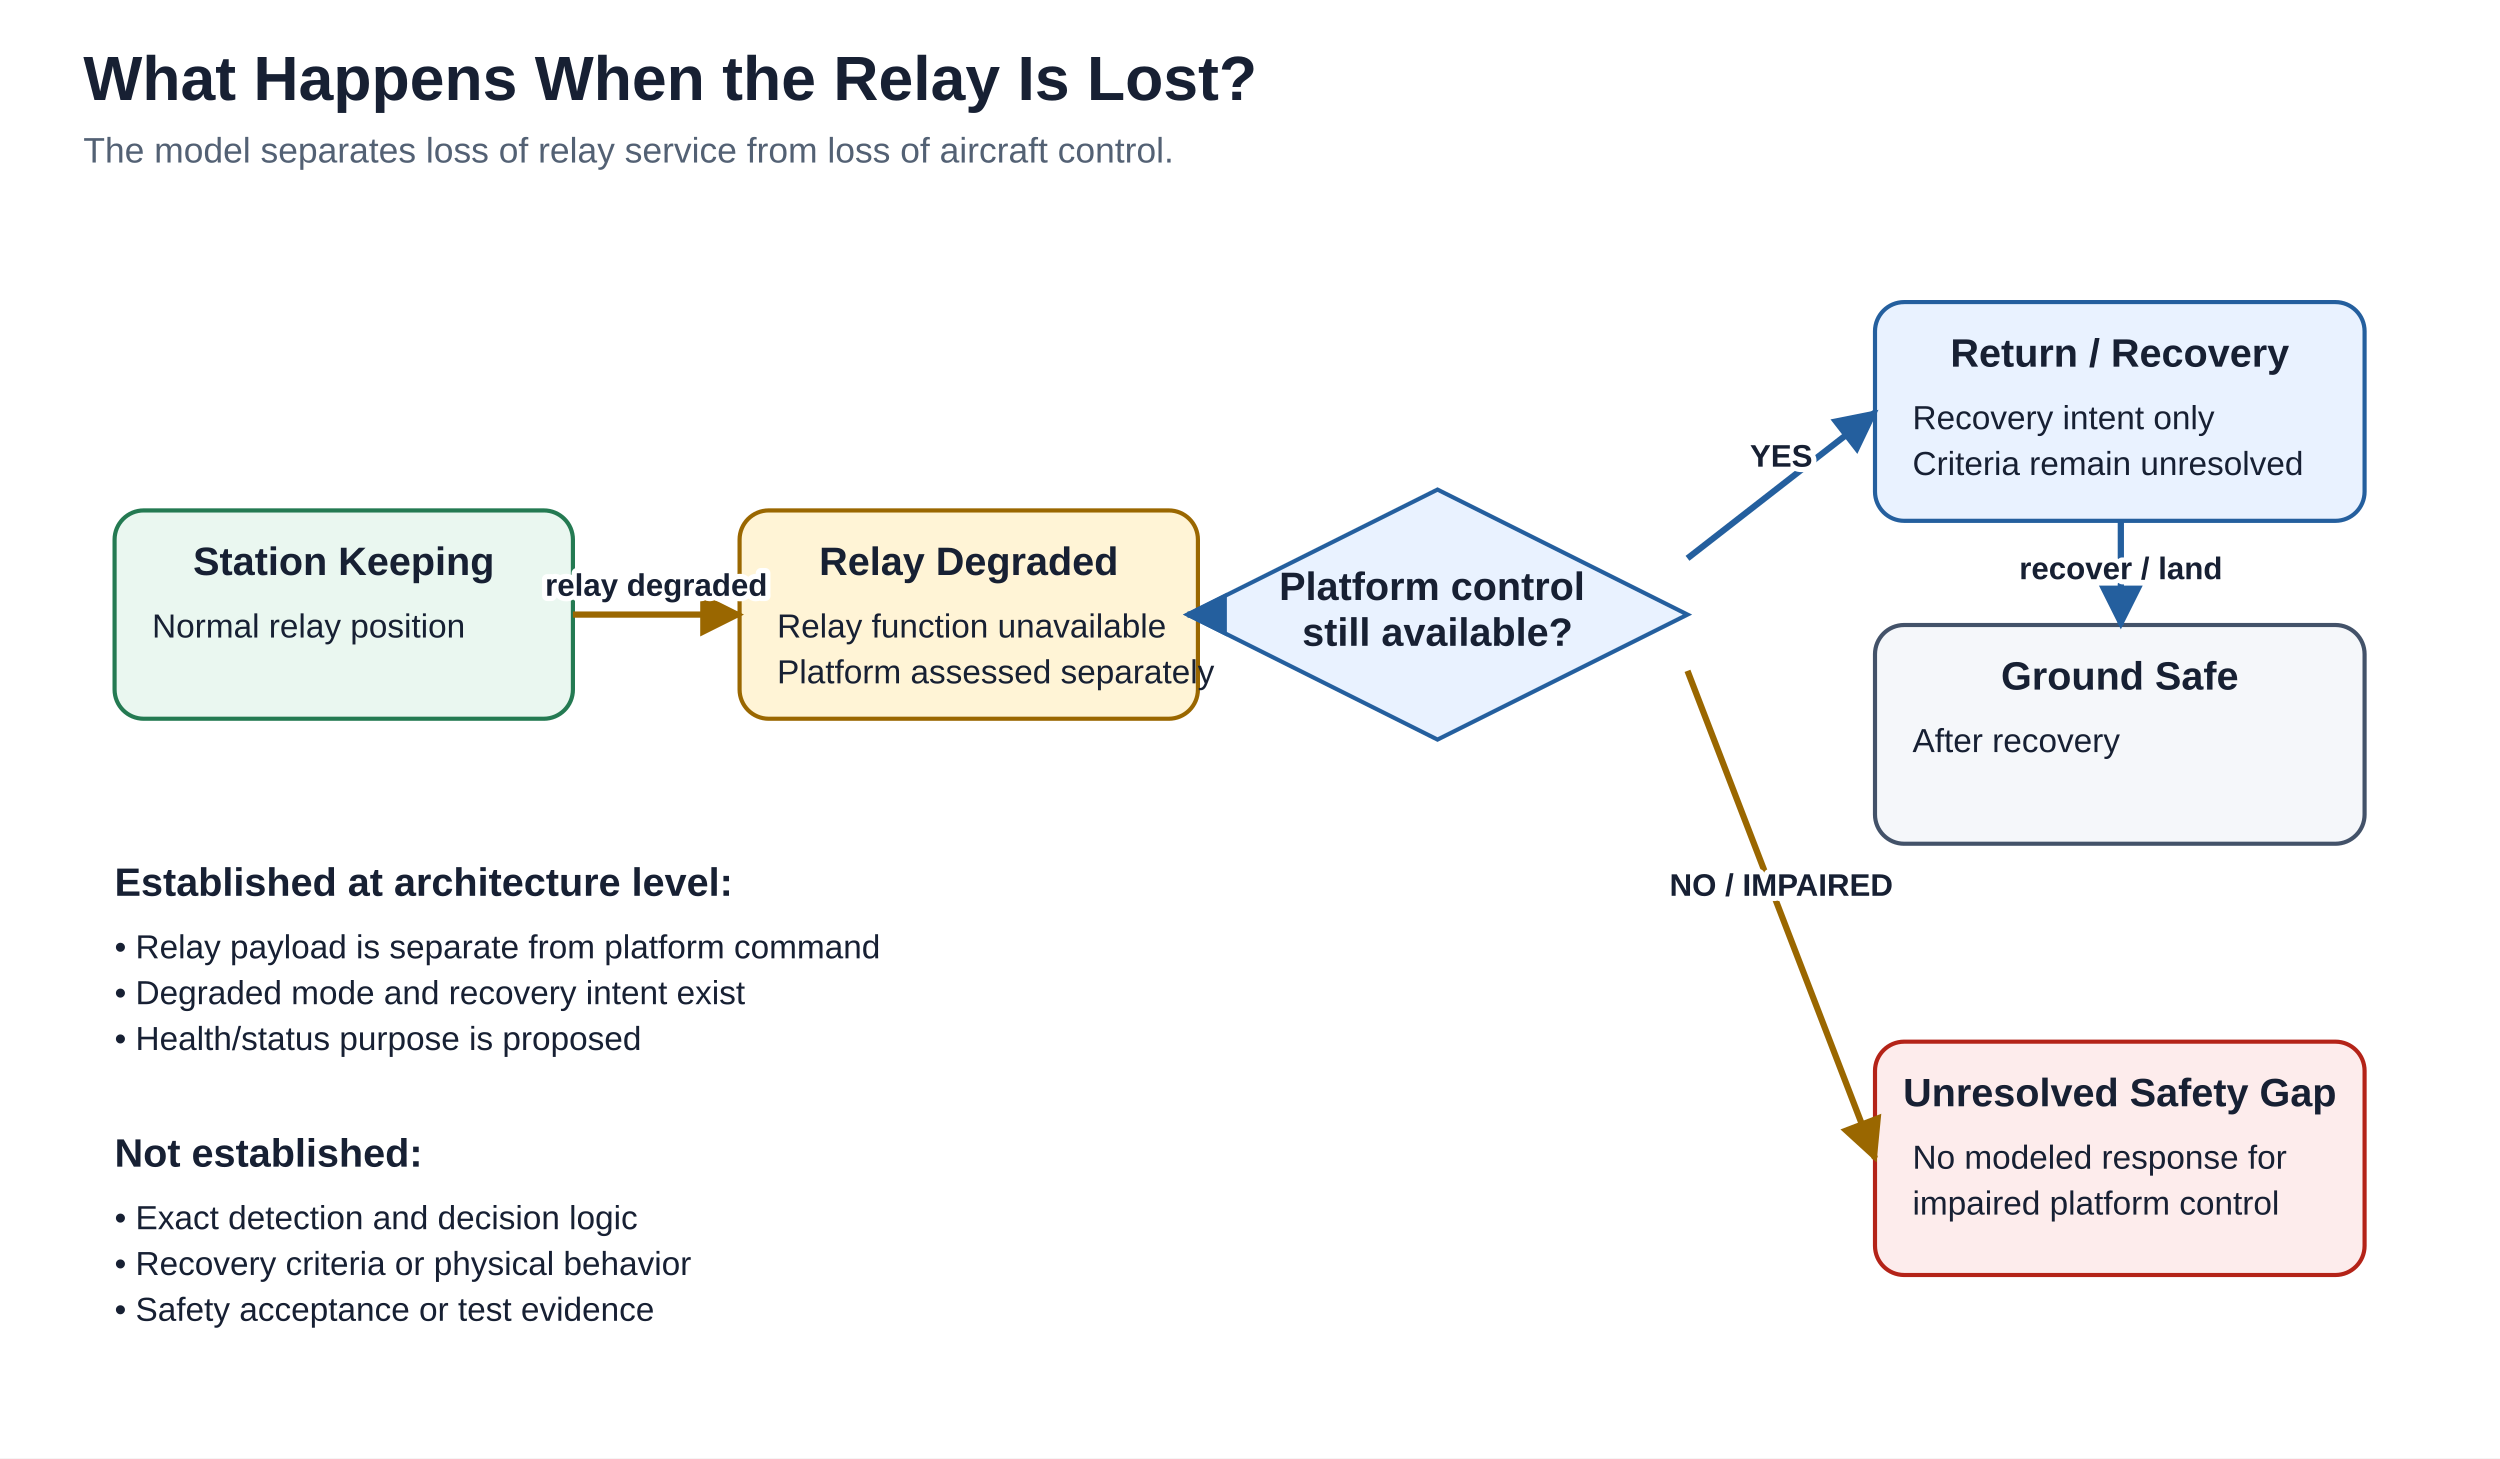
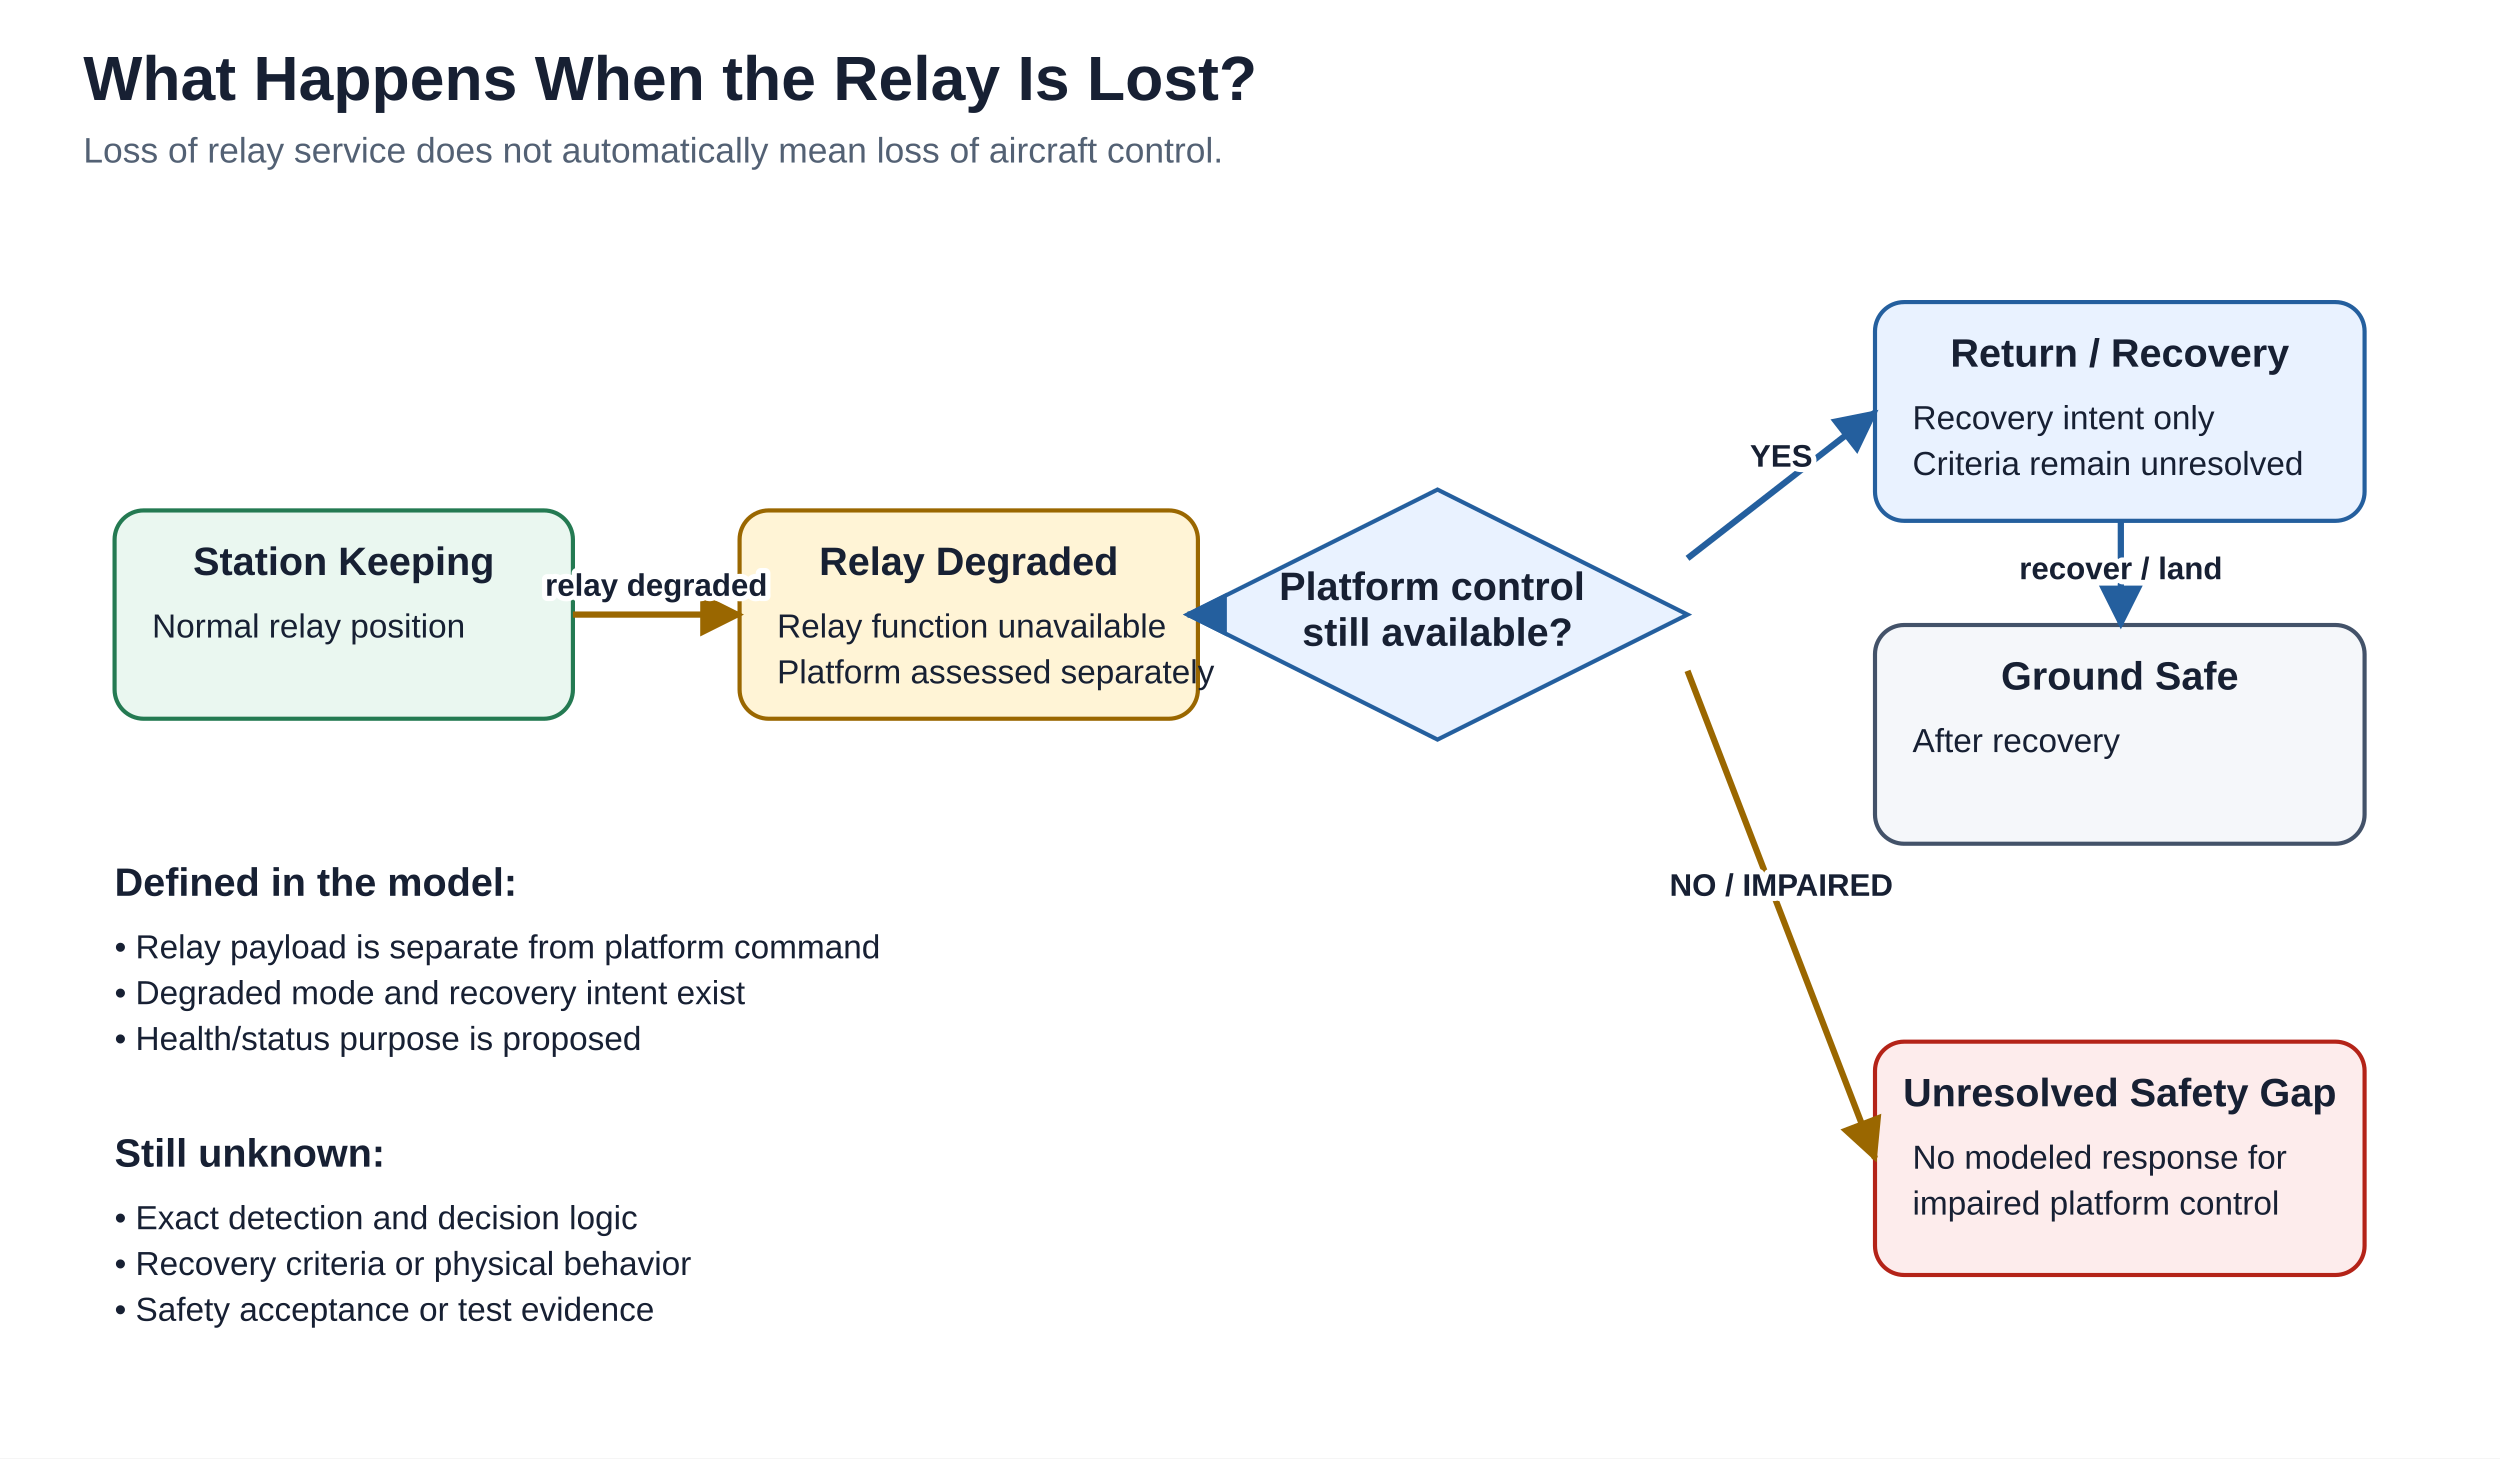
<svg xmlns="http://www.w3.org/2000/svg" width="1200" height="700" viewBox="0 0 1200 700" role="img" aria-labelledby="title desc">
  <defs>
    <marker id="arrow-neutral" viewBox="0 0 10 10" refX="9" refY="5" markerWidth="7" markerHeight="7" orient="auto-start-reverse">
      <path d="M 0 0 L 10 5 L 0 10 z" fill="#435269" />
    </marker>
    <marker id="arrow-blue" viewBox="0 0 10 10" refX="9" refY="5" markerWidth="7" markerHeight="7" orient="auto-start-reverse">
      <path d="M 0 0 L 10 5 L 0 10 z" fill="#245f9e" />
    </marker>
    <marker id="arrow-green" viewBox="0 0 10 10" refX="9" refY="5" markerWidth="7" markerHeight="7" orient="auto-start-reverse">
      <path d="M 0 0 L 10 5 L 0 10 z" fill="#247a52" />
    </marker>
    <marker id="arrow-amber" viewBox="0 0 10 10" refX="9" refY="5" markerWidth="7" markerHeight="7" orient="auto-start-reverse">
      <path d="M 0 0 L 10 5 L 0 10 z" fill="#9a6700" />
    </marker>
  </defs>
  <style>
  text { font-family: Arial, Helvetica, sans-serif; fill: #172033; }
  .title { font-size: 30px; font-weight: 700; }
  .subtitle { font-size: 17px; fill: #536174; }
  .section { font-size: 19px; font-weight: 700; }
  .box-title { font-size: 19px; font-weight: 700; }
  .body { font-size: 16px; }
  .small { font-size: 14px; fill: #536174; }
  .edge-label { font-size: 15px; font-weight: 700; paint-order: stroke; stroke: #ffffff; stroke-width: 5px; stroke-linejoin: round; }
  .box { stroke: #435269; stroke-width: 2; fill: #f5f7fa; }
  .box.blue { fill: #e9f2ff; stroke: #245f9e; }
  .box.green { fill: #eaf7f0; stroke: #247a52; }
  .box.amber { fill: #fff4d6; stroke: #9a6700; }
  .box.red { fill: #fdecec; stroke: #b42318; }
  .box.white { fill: #ffffff; }
  .box.future { fill: #ffffff; stroke: #6b7280; stroke-dasharray: 9 7; }
  .boundary { fill: #ffffff; stroke: #26364d; stroke-width: 3; }
  .group { fill: #f8fafc; stroke: #8a97a8; stroke-width: 1.5; }
  .arrow { stroke: #435269; stroke-width: 3; fill: none; }
  .arrow.blue { stroke: #245f9e; }
  .arrow.green { stroke: #247a52; }
  .arrow.amber { stroke: #9a6700; }
  .arrow.dashed { stroke-dasharray: 10 8; }
  .lane { stroke: #cbd3dd; stroke-width: 1.5; }
  .divider { stroke: #8a97a8; stroke-width: 2; stroke-dasharray: 8 7; }
</style>
  <rect width="1200" height="700" fill="#ffffff" />
  <text x="40" y="48" class="title" text-anchor="start">
    <tspan x="40" dy="0">What Happens When the Relay Is Lost?</tspan>
  </text>
  <text x="40" y="78" class="subtitle" text-anchor="start">
-     <tspan x="40" dy="0">The model separates loss of relay service from loss of aircraft control.</tspan>
+     <tspan x="40" dy="0">Loss of relay service does not automatically mean loss of aircraft control.</tspan>
  </text>
  <rect x="55" y="245" width="220" height="100" rx="14" class="box green" />
  <text x="165.0" y="276" class="box-title" text-anchor="middle">
    <tspan x="165.0" dy="0">Station Keeping</tspan>
  </text>
  <text x="73" y="306" class="body" text-anchor="start">
    <tspan x="73" dy="0">Normal relay position</tspan>
  </text>
  <rect x="355" y="245" width="220" height="100" rx="14" class="box amber" />
  <text x="465.0" y="276" class="box-title" text-anchor="middle">
    <tspan x="465.0" dy="0">Relay Degraded</tspan>
  </text>
  <text x="373" y="306" class="body" text-anchor="start">
    <tspan x="373" dy="0">Relay function unavailable</tspan>
    <tspan x="373" dy="22">Platform assessed separately</tspan>
  </text>
  <polygon points="690,235 810,295 690,355 570,295" class="box blue" />
  <text x="690" y="288" class="box-title" text-anchor="middle">
    <tspan x="690" dy="0">Platform control</tspan>
    <tspan x="690" dy="22">still available?</tspan>
  </text>
  <rect x="900" y="145" width="235" height="105" rx="14" class="box blue" />
  <text x="1017.5" y="176" class="box-title" text-anchor="middle">
    <tspan x="1017.5" dy="0">Return / Recovery</tspan>
  </text>
  <text x="918" y="206" class="body" text-anchor="start">
    <tspan x="918" dy="0">Recovery intent only</tspan>
    <tspan x="918" dy="22">Criteria remain unresolved</tspan>
  </text>
  <rect x="900" y="300" width="235" height="105" rx="14" class="box neutral" />
  <text x="1017.5" y="331" class="box-title" text-anchor="middle">
    <tspan x="1017.5" dy="0">Ground Safe</tspan>
  </text>
  <text x="918" y="361" class="body" text-anchor="start">
    <tspan x="918" dy="0">After recovery</tspan>
  </text>
  <rect x="900" y="500" width="235" height="112" rx="14" class="box red" />
  <text x="1017.5" y="531" class="box-title" text-anchor="middle">
    <tspan x="1017.5" dy="0">Unresolved Safety Gap</tspan>
  </text>
  <text x="918" y="561" class="body" text-anchor="start">
    <tspan x="918" dy="0">No modeled response for</tspan>
    <tspan x="918" dy="22">impaired platform control</tspan>
  </text>
  <line x1="275" y1="295" x2="355" y2="295" class="arrow amber" marker-end="url(#arrow-amber)" />
  <text x="315.0" y="286.0" class="edge-label" text-anchor="middle">relay degraded</text>
  <line x1="575" y1="295" x2="570" y2="295" class="arrow blue" marker-end="url(#arrow-blue)" />
  <line x1="810" y1="268" x2="900" y2="198" class="arrow blue" marker-end="url(#arrow-blue)" />
  <text x="855.0" y="224.0" class="edge-label" text-anchor="middle">YES</text>
  <line x1="810" y1="322" x2="900" y2="556" class="arrow amber" marker-end="url(#arrow-amber)" />
  <text x="855.0" y="430.0" class="edge-label" text-anchor="middle">NO / IMPAIRED</text>
  <line x1="1018" y1="250" x2="1018" y2="300" class="arrow blue" marker-end="url(#arrow-blue)" />
  <text x="1018.0" y="278" class="edge-label" text-anchor="middle">recover / land</text>
  <text x="55" y="430" class="section" text-anchor="start">
-     <tspan x="55" dy="0">Established at architecture level:</tspan>
+     <tspan x="55" dy="0">Defined in the model:</tspan>
  </text>
  <text x="55" y="460" class="body" text-anchor="start">
    <tspan x="55" dy="0">• Relay payload is separate from platform command</tspan>
    <tspan x="55" dy="22">• Degraded mode and recovery intent exist</tspan>
    <tspan x="55" dy="22">• Health/status purpose is proposed</tspan>
  </text>
  <text x="55" y="560" class="section" text-anchor="start">
-     <tspan x="55" dy="0">Not established:</tspan>
+     <tspan x="55" dy="0">Still unknown:</tspan>
  </text>
  <text x="55" y="590" class="body" text-anchor="start">
    <tspan x="55" dy="0">• Exact detection and decision logic</tspan>
    <tspan x="55" dy="22">• Recovery criteria or physical behavior</tspan>
    <tspan x="55" dy="22">• Safety acceptance or test evidence</tspan>
  </text>
</svg>
